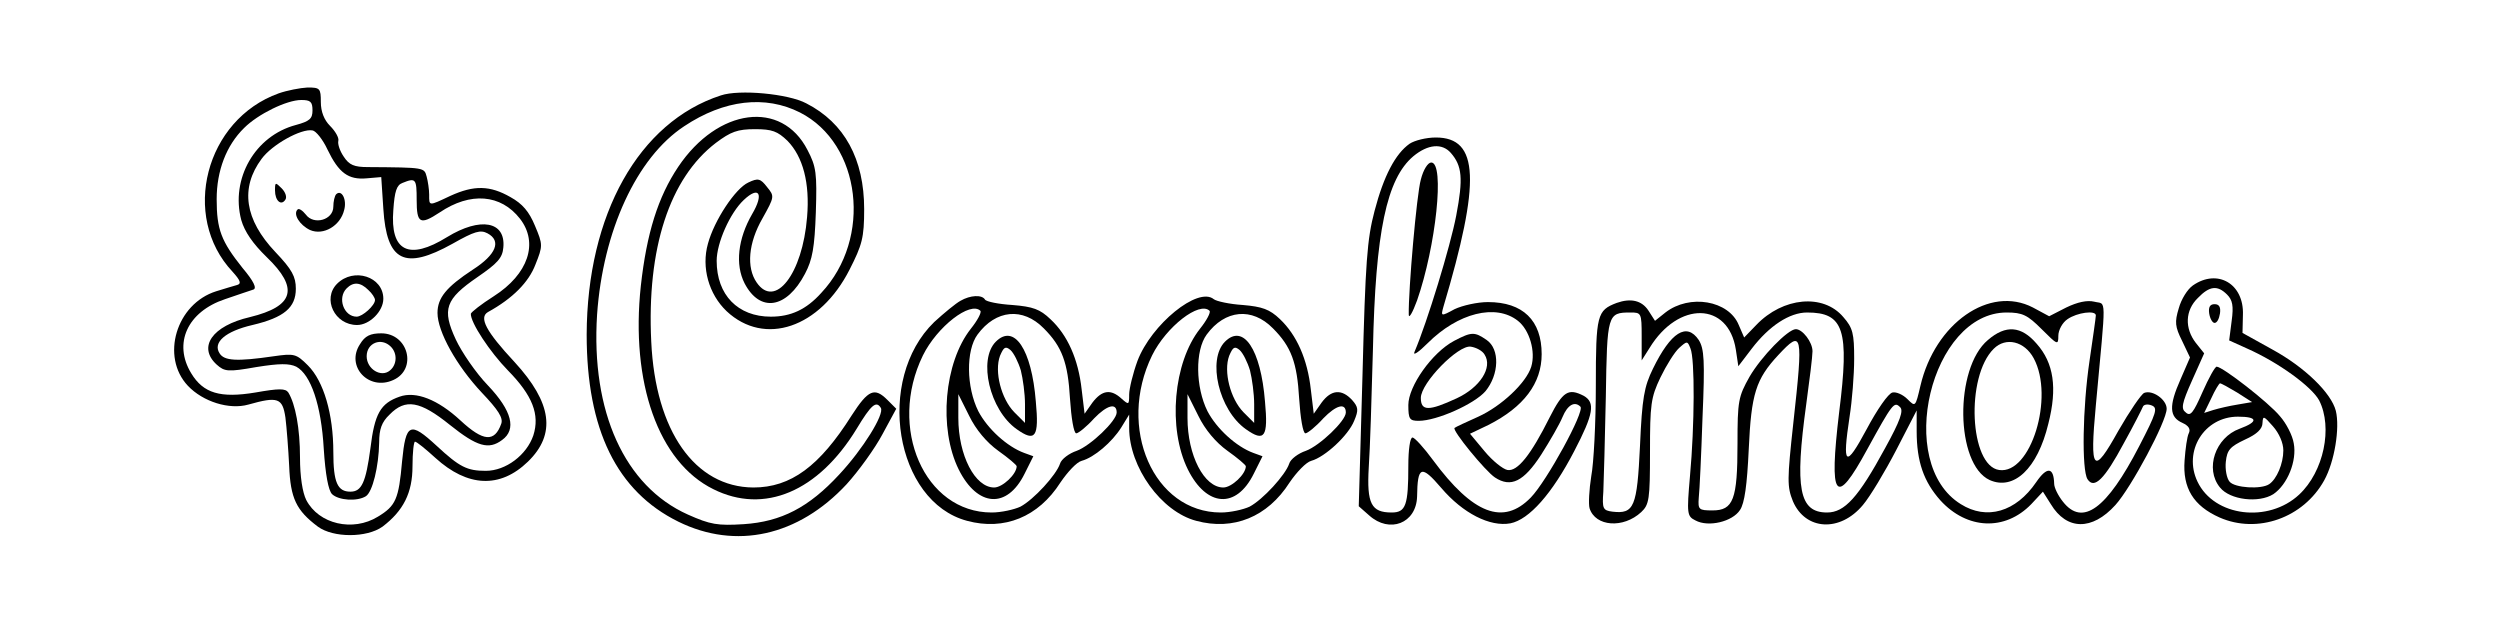
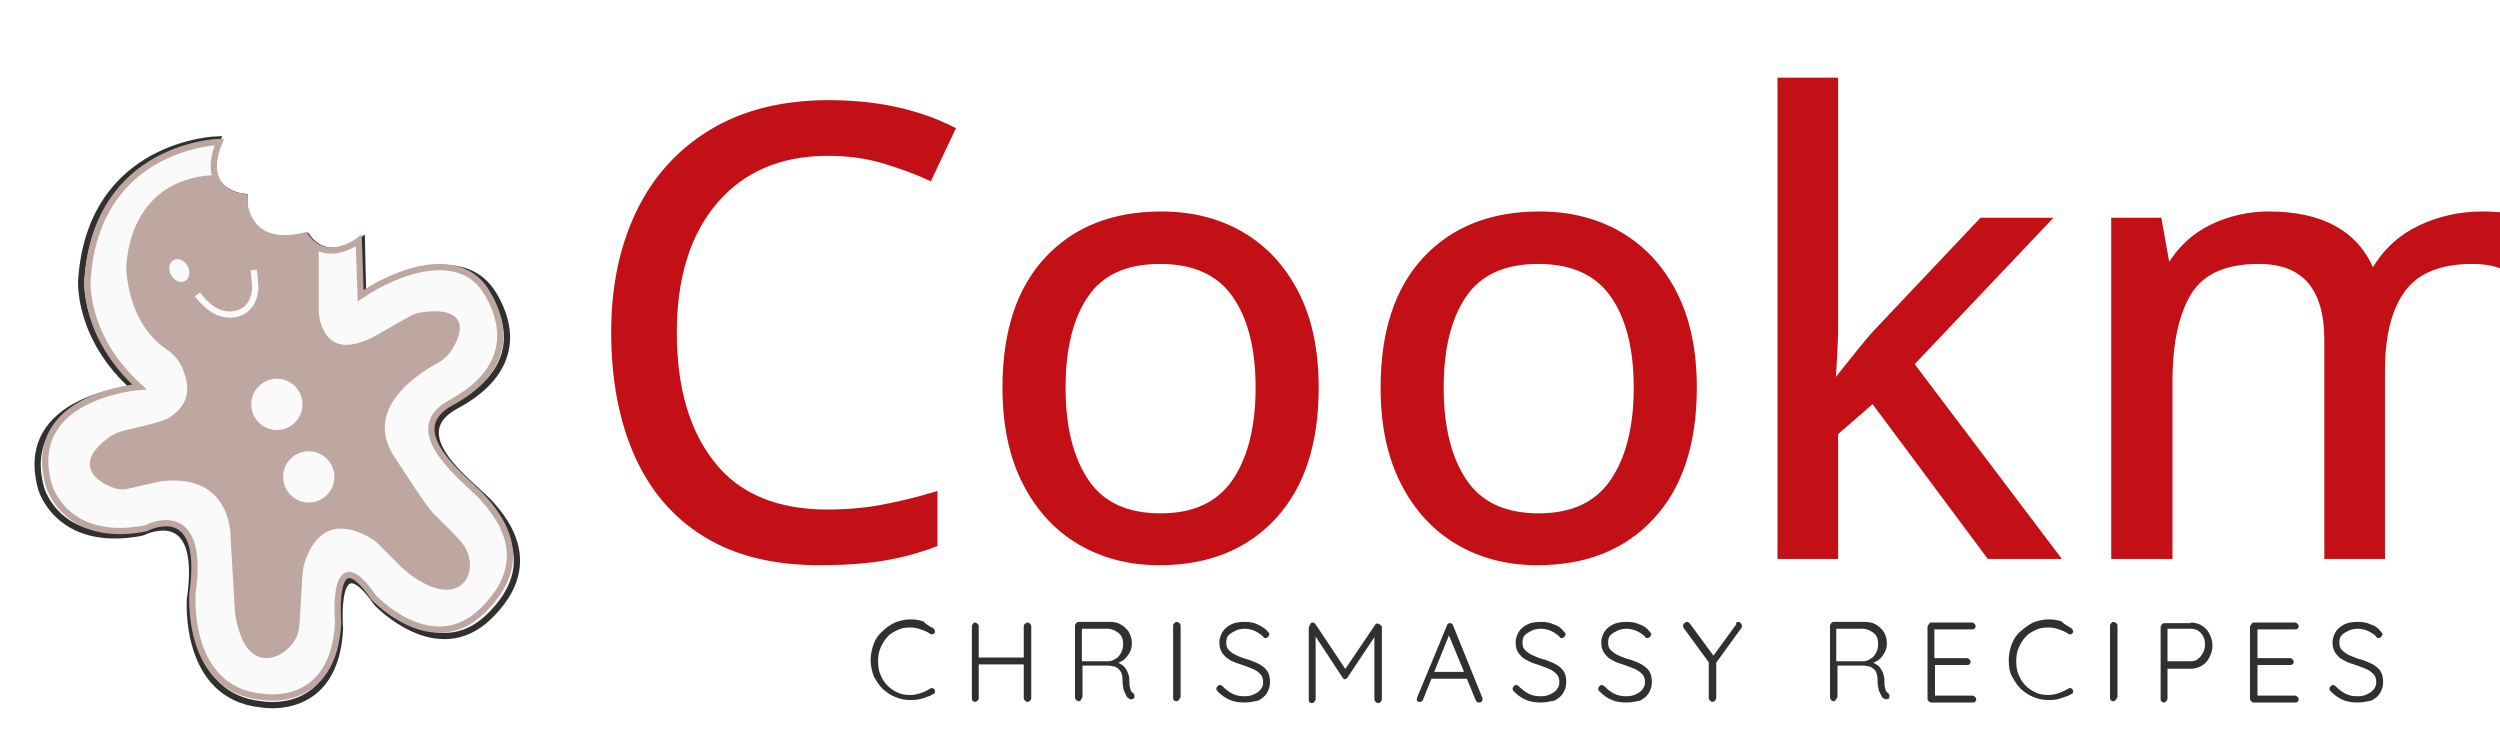
- <svg xmlns="http://www.w3.org/2000/svg" version="1.0" width="600pt" height="150pt" viewBox="0 0 600 150" preserveAspectRatio="xMidYMid meet">
-   <g transform="translate(0,150) scale(0.1,-0.1)" fill="#000000" stroke="none">
-     <path d="M669 1276 c-176 -63 -236 -295 -111 -428 19 -21 22 -29 11 -32 -8 -2 -30 -9 -50 -15 -96 -30 -134 -157 -68 -227 36 -38 99 -58 145 -45 71 20 82 16 89 -31 3 -24 7 -76 9 -116 3 -78 17 -107 69 -146 37 -27 117 -27 155 0 50 38 72 81 72 145 0 33 3 59 6 59 4 0 26 -18 49 -39 77 -70 155 -74 222 -9 68 66 58 141 -32 239 -69 74 -86 107 -64 120 60 33 98 72 114 114 18 45 18 48 -1 93 -14 34 -30 53 -59 69 -49 28 -87 29 -144 3 -53 -25 -51 -25 -51 3 0 12 -3 32 -6 43 -6 22 -4 22 -141 23 -33 0 -45 5 -58 25 -9 13 -15 30 -13 38 2 7 -7 23 -20 36 -14 14 -22 34 -22 57 0 33 -2 35 -32 35 -18 -1 -49 -7 -69 -14z m81 -41 c0 -20 -7 -26 -40 -35 -98 -26 -157 -129 -131 -228 8 -28 28 -57 61 -89 78 -75 66 -118 -40 -144 -91 -21 -126 -72 -80 -114 19 -17 27 -18 95 -6 56 9 79 9 96 1 35 -19 60 -92 66 -197 4 -62 11 -100 20 -109 16 -15 60 -18 81 -5 16 10 31 71 32 129 0 32 6 49 25 67 38 39 73 33 145 -25 65 -52 93 -60 125 -36 35 25 24 70 -34 131 -29 30 -63 80 -77 110 -34 73 -25 97 52 150 48 33 60 46 62 71 6 63 -55 74 -135 25 -92 -57 -137 -34 -129 65 3 45 8 60 22 65 32 13 34 10 34 -41 0 -56 8 -61 55 -30 74 50 147 44 193 -15 45 -58 20 -133 -63 -186 -30 -19 -54 -38 -55 -42 -1 -21 46 -92 89 -136 59 -60 77 -106 61 -156 -16 -47 -66 -85 -114 -85 -45 0 -63 9 -118 60 -64 59 -74 55 -83 -37 -8 -91 -15 -107 -58 -133 -60 -37 -142 -18 -172 40 -9 18 -15 56 -15 102 0 70 -11 128 -28 156 -7 10 -22 10 -79 0 -84 -14 -125 -2 -154 46 -44 72 -9 148 81 178 30 10 61 21 68 23 9 3 1 20 -26 52 -51 64 -62 92 -62 165 0 68 23 129 66 171 33 33 102 67 137 67 22 0 27 -4 27 -25z m36 -94 c27 -56 50 -73 94 -69 l35 3 5 -76 c8 -127 51 -148 166 -84 53 30 67 34 84 25 34 -18 21 -51 -35 -87 -64 -42 -85 -68 -85 -104 0 -45 46 -127 106 -191 40 -42 52 -61 47 -75 -16 -45 -43 -43 -98 8 -54 50 -107 71 -146 57 -46 -16 -60 -41 -70 -124 -11 -82 -21 -104 -48 -104 -31 0 -41 22 -41 95 0 91 -23 170 -61 208 -28 28 -33 29 -82 22 -89 -13 -119 -11 -130 7 -17 26 14 53 79 68 76 18 104 42 104 87 0 29 -9 46 -49 88 -74 78 -85 154 -33 224 25 34 95 73 122 68 8 -1 25 -22 36 -46z" />
-     <path d="M660 1043 c0 -25 15 -38 25 -22 4 6 0 18 -9 27 -15 15 -16 15 -16 -5z" />
-     <path d="M807 1034 c-4 -4 -7 -18 -7 -30 0 -32 -47 -45 -66 -19 -8 10 -17 16 -20 12 -11 -11 5 -37 30 -49 32 -14 73 10 82 48 7 25 -6 50 -19 38z" />
-     <path d="M809 819 c-36 -36 -6 -99 48 -99 30 0 63 33 63 63 0 53 -71 76 -111 36z m75 -15 c9 -8 16 -19 16 -24 0 -13 -30 -40 -44 -40 -31 0 -47 45 -24 68 16 16 33 15 52 -4z" />
-     <path d="M864 674 c-35 -53 21 -113 80 -86 58 26 36 112 -29 112 -26 0 -39 -6 -51 -26z m74 -6 c16 -16 15 -43 -2 -57 -21 -18 -56 3 -56 34 0 32 35 46 58 23z" />
-     <path d="M1730 1271 c-197 -64 -321 -286 -322 -574 0 -228 72 -376 220 -449 138 -68 288 -35 404 90 29 32 68 86 86 120 l33 61 -21 21 c-31 31 -46 25 -86 -37 -77 -122 -146 -173 -236 -173 -140 1 -235 135 -245 350 -11 224 44 392 155 477 36 27 52 33 94 33 41 0 54 -5 78 -28 37 -38 54 -101 47 -183 -11 -137 -77 -221 -121 -157 -25 36 -20 95 14 154 29 52 29 53 11 75 -16 21 -22 22 -45 11 -31 -14 -82 -91 -97 -147 -16 -57 2 -121 45 -162 91 -85 224 -40 295 100 30 59 35 76 35 145 0 120 -47 207 -139 254 -43 23 -161 34 -205 19z m190 -41 c147 -75 174 -302 51 -433 -36 -40 -73 -57 -121 -57 -79 0 -130 52 -130 134 0 43 32 115 65 146 37 35 49 15 20 -34 -34 -59 -41 -121 -18 -166 37 -71 101 -61 145 23 18 34 23 63 26 147 3 94 1 110 -20 150 -62 121 -215 101 -310 -40 -49 -73 -76 -160 -90 -286 -25 -232 42 -423 174 -488 122 -61 252 -6 344 145 35 58 47 68 58 50 9 -15 -43 -99 -100 -160 -73 -79 -139 -113 -229 -119 -63 -4 -80 -1 -134 23 -152 68 -233 247 -218 480 14 201 95 377 209 452 96 64 195 75 278 33z" />
-     <path d="M3383 1155 c-34 -24 -62 -77 -84 -161 -18 -68 -22 -122 -29 -394 l-9 -315 25 -22 c49 -44 113 -19 115 45 1 74 10 77 58 21 52 -61 117 -94 166 -85 45 9 100 71 153 173 47 90 51 117 23 133 -37 19 -50 11 -82 -52 -45 -90 -77 -130 -101 -126 -11 2 -36 22 -55 45 l-35 42 44 21 c85 43 128 100 128 170 0 81 -45 125 -129 125 -25 0 -61 -8 -80 -17 -33 -18 -33 -17 -27 5 90 302 86 407 -18 407 -23 0 -51 -7 -63 -15z m99 -22 c27 -31 30 -61 13 -150 -14 -74 -70 -257 -100 -327 -5 -11 9 -2 31 20 73 73 164 96 217 54 28 -22 43 -74 32 -110 -12 -39 -72 -95 -127 -120 -29 -13 -55 -25 -57 -27 -7 -5 74 -104 97 -119 38 -25 69 -10 111 55 21 33 44 73 51 90 12 29 29 39 43 25 11 -11 -81 -179 -119 -218 -66 -68 -139 -40 -235 90 -22 30 -44 54 -49 54 -6 0 -10 -30 -10 -67 0 -96 -6 -113 -40 -113 -49 0 -60 21 -55 108 3 42 7 169 10 282 6 284 33 411 97 465 35 29 69 32 90 8z" />
-     <path d="M3410 1069 c-10 -35 -30 -265 -29 -324 0 -11 9 4 20 34 45 129 67 331 34 331 -8 0 -19 -17 -25 -41z" />
-     <path d="M3490 682 c-53 -28 -110 -109 -110 -154 0 -34 3 -38 25 -38 43 0 133 40 160 71 33 40 35 101 3 123 -29 20 -36 20 -78 -2z m73 -33 c20 -31 -11 -79 -67 -105 -67 -31 -86 -31 -86 1 0 36 90 128 120 123 13 -2 28 -10 33 -19z" />
-     <path d="M5263 815 c-13 -9 -28 -33 -34 -55 -10 -33 -9 -44 8 -78 l19 -40 -23 -53 c-28 -63 -27 -90 5 -104 15 -7 20 -15 15 -25 -4 -8 -8 -37 -10 -65 -5 -66 21 -109 84 -137 91 -40 201 -1 251 89 25 45 38 126 28 167 -11 43 -75 105 -152 147 l-72 40 1 43 c3 75 -61 112 -120 71z m82 -22 c13 -13 16 -27 11 -63 l-6 -47 42 -19 c77 -34 156 -92 174 -125 33 -65 11 -171 -48 -226 -74 -69 -204 -53 -244 31 -35 73 16 156 97 156 48 0 50 -12 4 -29 -58 -21 -84 -96 -47 -141 24 -30 93 -38 128 -16 34 23 57 80 49 122 -3 19 -18 48 -33 65 -27 33 -138 119 -152 119 -4 0 -19 -27 -34 -61 -22 -50 -29 -59 -40 -49 -12 9 -10 21 15 77 l29 65 -20 25 c-27 35 -26 78 5 108 28 29 47 31 70 8z m24 -235 l36 -23 -35 -6 c-19 -3 -45 -9 -58 -13 l-22 -7 17 35 c9 20 19 36 21 36 3 0 21 -10 41 -22z m111 -139 c0 -32 -16 -69 -34 -81 -19 -13 -83 -9 -95 6 -7 8 -11 30 -9 48 3 28 10 36 46 53 29 13 42 26 42 40 1 18 3 17 25 -8 15 -17 25 -40 25 -58z" />
-     <path d="M5302 748 c2 -13 8 -23 13 -23 6 0 11 10 13 23 2 15 -2 22 -13 22 -11 0 -15 -7 -13 -22z" />
-     <path d="M2305 778 c-11 -6 -39 -29 -63 -51 -142 -138 -94 -431 79 -477 89 -24 171 9 224 92 17 25 39 49 51 52 30 8 73 45 95 80 l19 31 0 -32 c0 -94 77 -201 161 -223 89 -24 171 9 224 92 17 25 40 49 52 52 33 9 89 61 103 96 11 26 10 33 -5 50 -25 27 -50 25 -73 -6 l-19 -27 -7 58 c-8 73 -34 131 -74 169 -25 24 -43 30 -89 34 -32 2 -64 9 -70 14 -38 31 -150 -61 -183 -148 -11 -30 -20 -67 -20 -81 0 -25 -1 -25 -18 -10 -26 24 -47 21 -70 -9 l-19 -27 -7 58 c-8 73 -34 131 -75 169 -25 24 -42 30 -91 34 -33 2 -63 8 -66 13 -7 12 -35 11 -59 -3z m48 -24 c3 -4 -7 -23 -23 -43 -64 -81 -78 -239 -29 -338 45 -90 116 -95 158 -10 l21 42 -22 8 c-41 15 -88 58 -110 100 -29 58 -30 146 -2 184 44 60 109 66 159 15 44 -44 58 -82 63 -169 3 -46 9 -83 15 -83 5 0 25 16 43 36 31 32 54 38 54 14 0 -20 -63 -80 -96 -92 -18 -6 -37 -20 -40 -31 -9 -27 -63 -86 -95 -103 -15 -7 -46 -14 -69 -14 -161 0 -250 203 -165 377 34 69 114 131 138 107z m550 0 c3 -4 -7 -23 -23 -43 -64 -81 -78 -239 -29 -338 45 -90 116 -95 158 -10 l21 42 -22 8 c-41 15 -88 58 -110 100 -29 58 -30 146 -2 184 44 60 109 66 159 15 44 -44 58 -82 63 -169 3 -46 9 -83 15 -83 5 0 25 16 43 36 31 32 54 38 54 14 0 -20 -63 -80 -96 -92 -18 -6 -37 -20 -40 -31 -9 -27 -63 -86 -95 -103 -15 -7 -46 -14 -69 -14 -161 0 -250 203 -165 377 34 69 114 131 138 107z m-507 -336 c24 -17 44 -34 44 -37 0 -19 -34 -51 -54 -51 -46 0 -86 77 -86 167 l0 57 26 -52 c16 -33 42 -64 70 -84z m550 0 c24 -17 44 -34 44 -37 0 -19 -34 -51 -54 -51 -46 0 -86 77 -86 167 l0 57 26 -52 c16 -33 42 -64 70 -84z" />
-     <path d="M2390 680 c-43 -43 -15 -164 50 -210 45 -32 54 -19 46 66 -10 126 -52 188 -96 144z m60 -69 c5 -20 10 -56 10 -81 l0 -45 -26 26 c-31 32 -48 97 -34 135 9 21 13 24 25 14 8 -7 19 -29 25 -49z" />
-     <path d="M2940 680 c-43 -43 -15 -164 50 -210 45 -32 54 -19 46 66 -10 126 -52 188 -96 144z m60 -69 c5 -20 10 -56 10 -81 l0 -45 -26 26 c-31 32 -48 97 -34 135 9 21 13 24 25 14 8 -7 19 -29 25 -49z" />
-     <path d="M3880 773 c-47 -18 -50 -28 -50 -198 0 -89 -5 -187 -11 -218 -5 -32 -7 -67 -4 -77 14 -44 81 -49 124 -9 19 18 21 30 21 145 0 113 2 130 25 178 14 29 34 61 45 71 19 17 20 17 27 -1 11 -25 10 -186 -1 -306 -8 -92 -7 -97 13 -107 31 -17 89 -3 107 25 11 16 17 60 21 146 6 133 17 168 71 226 58 62 60 54 36 -163 -15 -137 -15 -153 -1 -188 30 -70 113 -75 168 -9 17 20 53 80 80 132 l49 95 0 -50 c0 -73 17 -121 57 -166 64 -70 155 -74 218 -9 l28 30 19 -30 c38 -63 99 -64 155 -2 38 42 123 201 123 231 0 22 -34 46 -54 38 -7 -3 -35 -44 -62 -91 -60 -108 -69 -99 -54 61 25 272 26 241 -4 249 -17 4 -40 -1 -67 -14 l-41 -21 -39 21 c-104 54 -235 -38 -270 -188 -12 -51 -12 -51 -31 -32 -11 11 -27 18 -36 16 -10 -2 -37 -41 -62 -88 -51 -95 -59 -89 -41 30 6 38 11 100 11 139 0 60 -3 74 -26 100 -48 57 -145 48 -209 -19 l-29 -30 -13 30 c-24 59 -118 75 -176 30 l-25 -20 -16 25 c-16 24 -42 30 -76 18z m60 -80 l0 -58 19 30 c69 113 189 111 207 -4 l6 -40 32 42 c42 55 91 87 133 87 88 0 102 -41 77 -239 -25 -209 -9 -230 67 -90 61 111 65 116 79 102 9 -8 1 -32 -36 -99 -64 -118 -97 -154 -139 -154 -67 0 -78 57 -50 260 8 58 15 115 15 127 0 22 -24 53 -40 53 -19 0 -83 -66 -111 -114 -27 -48 -29 -58 -29 -161 0 -134 -10 -160 -60 -160 -33 0 -35 2 -33 30 2 17 6 103 9 192 6 139 4 166 -9 187 -29 43 -67 19 -110 -69 -21 -43 -26 -70 -31 -185 -7 -147 -14 -164 -66 -158 -23 3 -25 7 -22 48 1 25 4 128 6 228 3 198 4 202 59 202 26 0 27 -1 27 -57z m960 17 c38 -38 40 -39 40 -16 0 14 10 32 22 40 23 16 68 22 68 9 0 -5 -7 -53 -15 -108 -17 -114 -19 -263 -5 -285 16 -25 41 0 87 86 24 43 44 83 46 88 2 5 11 7 21 3 15 -6 12 -17 -30 -98 -78 -151 -136 -193 -183 -133 -12 15 -21 34 -21 43 -1 40 -17 42 -43 4 -49 -72 -119 -92 -181 -53 -159 98 -72 460 110 460 38 0 50 -6 84 -40z" />
-     <path d="M4771 684 c-81 -68 -78 -298 4 -336 58 -26 115 27 141 135 22 86 13 146 -28 192 -37 43 -74 46 -117 9z m110 -44 c50 -93 -7 -279 -83 -268 -71 10 -81 224 -13 291 29 29 74 18 96 -23z" />
+ <svg xmlns="http://www.w3.org/2000/svg" version="1.1" id="Layer_1" x="0px" y="0px" viewBox="0 0 400 120" style="enable-background:new 0 0 400 120;" xml:space="preserve">
+   <style type="text/css">
+ 	.st0{fill:none;}
+ 	.st1{fill:#C30F16;stroke:#C30F16;stroke-miterlimit:10;}
+ 	.st2{font-family:'Rochester-Regular';}
+ 	.st3{font-size:100px;}
+ 	.st4{fill:#303030;}
+ 	.st5{fill:#FAFAFA;}
+ 	.st6{fill:none;stroke:#303030;stroke-miterlimit:10;}
+ 	.st7{fill:none;stroke:#BEA6A1;stroke-miterlimit:10;}
+ 	.st8{fill:#BEA6A1;stroke:#BEA6A1;stroke-miterlimit:10;}
+ 	.st9{fill:none;stroke:#FAFAFA;stroke-miterlimit:10;}
+ </style>
+   <rect x="92.2" y="15.9" class="st0" width="521" height="93" />
+   <text transform="matrix(1 0 0 1 92.1961 88.9312)" class="st1 st2 st3">Cookmas</text>
+   <g>
+     <g>
+       <path class="st4" d="M149.3,100.5c0.1,0.1,0.2,0.2,0.3,0.4c0,0.2,0,0.3-0.1,0.4c-0.1,0.1-0.2,0.2-0.3,0.2s-0.3,0-0.4-0.1    c-0.4-0.3-0.9-0.5-1.5-0.7c-0.5-0.2-1.1-0.3-1.7-0.3c-0.7,0-1.4,0.1-2,0.4c-0.6,0.3-1.2,0.6-1.6,1.1c-0.5,0.5-0.8,1.1-1.1,1.7    c-0.3,0.7-0.4,1.4-0.4,2.2c0,0.8,0.1,1.6,0.4,2.2c0.3,0.7,0.6,1.2,1.1,1.7c0.5,0.5,1,0.8,1.6,1.1s1.3,0.4,2,0.4    c0.6,0,1.1-0.1,1.7-0.3s1-0.4,1.5-0.7c0.1-0.1,0.2-0.1,0.4-0.1c0.1,0,0.2,0.1,0.3,0.2c0.1,0.1,0.1,0.3,0.1,0.4    c0,0.2-0.1,0.3-0.2,0.3c-0.3,0.2-0.7,0.4-1.1,0.5c-0.4,0.2-0.8,0.3-1.3,0.4s-0.9,0.1-1.4,0.1c-0.9,0-1.7-0.2-2.4-0.5    c-0.8-0.3-1.4-0.8-2-1.3c-0.6-0.6-1-1.3-1.4-2c-0.3-0.8-0.5-1.7-0.5-2.6c0-0.9,0.2-1.8,0.5-2.6s0.8-1.5,1.4-2c0.6-0.6,1.2-1,2-1.4    c0.8-0.3,1.6-0.5,2.5-0.5c0.7,0,1.3,0.1,2,0.3C148.2,99.9,148.7,100.2,149.3,100.5z" />
+       <path class="st4" d="M156,99.6c0.1,0,0.3,0.1,0.4,0.2c0.1,0.1,0.2,0.2,0.2,0.4v11.5c0,0.2-0.1,0.3-0.2,0.4    c-0.1,0.1-0.2,0.2-0.4,0.2c-0.2,0-0.3-0.1-0.4-0.2c-0.1-0.1-0.1-0.2-0.1-0.4v-11.5c0-0.2,0.1-0.3,0.2-0.4    C155.7,99.7,155.8,99.6,156,99.6z M155.9,105.2h8.5l0,1.1h-8.6L155.9,105.2z M164.4,99.6c0.2,0,0.3,0.1,0.4,0.2    c0.1,0.1,0.2,0.2,0.2,0.4v11.5c0,0.2-0.1,0.3-0.2,0.4c-0.1,0.1-0.2,0.2-0.4,0.2c-0.2,0-0.3-0.1-0.4-0.2c-0.1-0.1-0.2-0.2-0.2-0.4    v-11.5c0-0.2,0.1-0.3,0.2-0.4C164.1,99.7,164.3,99.6,164.4,99.6z" />
+       <path class="st4" d="M172.6,112.2c-0.2,0-0.3-0.1-0.4-0.2c-0.1-0.1-0.2-0.2-0.2-0.4v-11.5c0-0.1,0.1-0.3,0.2-0.4    c0.1-0.1,0.2-0.2,0.4-0.2h4.9c0.7,0,1.3,0.1,1.8,0.4c0.5,0.3,1,0.7,1.3,1.2c0.3,0.5,0.5,1.1,0.5,1.8c0,0.5-0.1,1-0.3,1.4    c-0.2,0.4-0.5,0.8-0.8,1.1c-0.3,0.3-0.7,0.5-1.2,0.7l-0.6-0.2c0.4,0,0.9,0.2,1.2,0.4c0.4,0.2,0.7,0.6,0.9,1    c0.2,0.4,0.4,0.9,0.4,1.5c0,0.5,0,0.9,0.1,1.2s0.1,0.5,0.2,0.6c0.1,0.1,0.2,0.3,0.3,0.3c0.1,0.1,0.2,0.2,0.2,0.3s0,0.3,0,0.4    c0,0.1-0.1,0.2-0.2,0.2c-0.1,0-0.2,0.1-0.3,0.1c-0.1,0-0.2,0-0.3-0.1c-0.2-0.1-0.4-0.2-0.5-0.5s-0.3-0.5-0.4-0.9    c-0.1-0.4-0.2-0.9-0.2-1.7c0-0.5-0.1-0.8-0.2-1.1c-0.2-0.3-0.3-0.5-0.6-0.7s-0.5-0.3-0.8-0.3c-0.3-0.1-0.5-0.1-0.8-0.1h-4.2    l0.2-0.3v5.1c0,0.1,0,0.3-0.1,0.4C172.9,112.2,172.7,112.2,172.6,112.2z M172.9,105.8h4.5c0.4,0,0.8-0.2,1.1-0.4    c0.4-0.2,0.6-0.5,0.9-1c0.2-0.4,0.3-0.9,0.3-1.4c0-0.7-0.2-1.3-0.7-1.7s-1.1-0.7-1.8-0.7H173l0.1-0.2v5.7L172.9,105.8z" />
+       <path class="st4" d="M188.8,111.6c0,0.2-0.1,0.3-0.2,0.4c-0.1,0.1-0.2,0.2-0.4,0.2c-0.2,0-0.3-0.1-0.4-0.2    c-0.1-0.1-0.1-0.2-0.1-0.4v-11.5c0-0.2,0.1-0.3,0.2-0.4c0.1-0.1,0.2-0.2,0.4-0.2c0.1,0,0.3,0.1,0.4,0.2c0.1,0.1,0.2,0.2,0.2,0.4    V111.6z" />
+       <path class="st4" d="M199.2,112.4c-0.9,0-1.7-0.1-2.4-0.4c-0.7-0.3-1.3-0.7-1.9-1.3c-0.1-0.1-0.1-0.1-0.2-0.2    c0-0.1-0.1-0.2-0.1-0.3c0-0.1,0.1-0.3,0.2-0.4s0.2-0.2,0.4-0.2s0.3,0.1,0.4,0.2c0.5,0.5,1,0.9,1.6,1.2c0.6,0.3,1.2,0.4,1.9,0.4    c0.6,0,1.1-0.1,1.5-0.3c0.5-0.2,0.8-0.4,1.1-0.8c0.3-0.3,0.4-0.7,0.4-1.2c0-0.6-0.2-1-0.5-1.3s-0.7-0.6-1.2-0.8    c-0.5-0.2-1-0.4-1.6-0.6c-0.5-0.2-1-0.3-1.4-0.5c-0.5-0.2-0.8-0.4-1.2-0.7c-0.3-0.3-0.6-0.6-0.8-1c-0.2-0.4-0.3-0.9-0.3-1.4    c0-0.6,0.2-1.2,0.5-1.7s0.8-0.9,1.4-1.2c0.6-0.3,1.3-0.4,2.2-0.4c0.7,0,1.4,0.1,2,0.4s1.2,0.6,1.6,1.1c0.2,0.2,0.3,0.4,0.3,0.5    c0,0.1-0.1,0.3-0.2,0.4c-0.1,0.1-0.3,0.2-0.4,0.2c-0.1,0-0.2,0-0.3-0.1c-0.2-0.3-0.5-0.5-0.8-0.7c-0.3-0.2-0.7-0.4-1-0.5    c-0.4-0.1-0.8-0.2-1.2-0.2c-0.6,0-1.1,0.1-1.5,0.3c-0.4,0.2-0.8,0.4-1.1,0.7c-0.3,0.3-0.4,0.7-0.4,1.2c0,0.5,0.1,0.9,0.4,1.2    c0.3,0.3,0.7,0.6,1.1,0.8s1,0.4,1.5,0.6c0.5,0.1,1,0.3,1.5,0.5c0.5,0.2,0.9,0.4,1.3,0.7c0.4,0.3,0.7,0.6,0.9,1s0.3,0.9,0.3,1.6    c0,0.6-0.2,1.2-0.5,1.7c-0.3,0.5-0.8,0.9-1.4,1.2C200.7,112.2,200,112.4,199.2,112.4z" />
+       <path class="st4" d="M210,99.6c0.1,0,0.2,0,0.3,0.1s0.2,0.1,0.2,0.2l5,7.5l-0.5,0l5-7.4c0.1-0.2,0.3-0.3,0.5-0.2    c0.1,0,0.3,0.1,0.4,0.2c0.1,0.1,0.2,0.2,0.2,0.4v11.5c0,0.1-0.1,0.3-0.2,0.4c-0.1,0.1-0.2,0.2-0.4,0.2s-0.3-0.1-0.4-0.2    c-0.1-0.1-0.2-0.2-0.2-0.4v-10.4l0.3,0l-4.6,6.9c0,0.1-0.1,0.1-0.2,0.2c-0.1,0-0.2,0.1-0.2,0.1s-0.2,0-0.2-0.1    c-0.1,0-0.1-0.1-0.2-0.2l-4.6-7l0.3-0.2v10.7c0,0.1-0.1,0.3-0.2,0.4c-0.1,0.1-0.2,0.2-0.4,0.2c-0.2,0-0.3-0.1-0.4-0.2    c-0.1-0.1-0.1-0.2-0.1-0.4v-11.5c0-0.1,0.1-0.3,0.2-0.4C209.7,99.7,209.8,99.6,210,99.6z" />
+       <path class="st4" d="M232.1,101l-4.4,10.9c0,0.1-0.1,0.2-0.2,0.3c-0.1,0.1-0.2,0.1-0.3,0.1c-0.2,0-0.3,0-0.4-0.1    c-0.1-0.1-0.1-0.2-0.1-0.3c0-0.1,0-0.1,0-0.2l4.8-11.6c0-0.1,0.1-0.2,0.2-0.3c0.1-0.1,0.2-0.1,0.3-0.1c0.1,0,0.2,0,0.3,0.1    c0.1,0.1,0.2,0.2,0.2,0.3l4.7,11.6c0,0.1,0,0.1,0,0.2c0,0.2-0.1,0.3-0.2,0.4s-0.2,0.1-0.4,0.1c-0.1,0-0.2,0-0.3-0.1    c-0.1-0.1-0.2-0.2-0.2-0.3l-4.5-10.9L232.1,101z M228.8,108.6l0.5-1.1h5.6l0.2,1.1H228.8z" />
+       <path class="st4" d="M246.6,112.4c-0.9,0-1.7-0.1-2.4-0.4s-1.3-0.7-1.9-1.3c-0.1-0.1-0.1-0.1-0.2-0.2c0-0.1-0.1-0.2-0.1-0.3    c0-0.1,0.1-0.3,0.2-0.4c0.1-0.1,0.2-0.2,0.4-0.2c0.1,0,0.3,0.1,0.4,0.2c0.5,0.5,1,0.9,1.6,1.2c0.6,0.3,1.2,0.4,1.9,0.4    c0.6,0,1.1-0.1,1.5-0.3c0.4-0.2,0.8-0.4,1.1-0.8s0.4-0.7,0.4-1.2c0-0.6-0.2-1-0.5-1.3s-0.7-0.6-1.2-0.8c-0.5-0.2-1-0.4-1.6-0.6    c-0.5-0.2-1-0.3-1.4-0.5s-0.8-0.4-1.2-0.7c-0.3-0.3-0.6-0.6-0.8-1c-0.2-0.4-0.3-0.9-0.3-1.4c0-0.6,0.2-1.2,0.5-1.7    s0.8-0.9,1.4-1.2c0.6-0.3,1.3-0.4,2.2-0.4c0.7,0,1.4,0.1,2,0.4c0.7,0.2,1.2,0.6,1.6,1.1c0.2,0.2,0.3,0.4,0.3,0.5    c0,0.1-0.1,0.3-0.2,0.4s-0.3,0.2-0.4,0.2c-0.1,0-0.2,0-0.3-0.1c-0.2-0.3-0.5-0.5-0.8-0.7c-0.3-0.2-0.7-0.4-1-0.5    c-0.4-0.1-0.8-0.2-1.2-0.2c-0.6,0-1.1,0.1-1.5,0.3s-0.8,0.4-1.1,0.7c-0.3,0.3-0.4,0.7-0.4,1.2c0,0.5,0.1,0.9,0.4,1.2    c0.3,0.3,0.7,0.6,1.1,0.8s1,0.4,1.5,0.6c0.5,0.1,1,0.3,1.5,0.5c0.5,0.2,0.9,0.4,1.3,0.7c0.4,0.3,0.7,0.6,0.9,1s0.3,0.9,0.3,1.6    c0,0.6-0.2,1.2-0.5,1.7c-0.3,0.5-0.8,0.9-1.4,1.2C248.1,112.2,247.4,112.4,246.6,112.4z" />
+       <path class="st4" d="M260.3,112.4c-0.9,0-1.7-0.1-2.4-0.4s-1.3-0.7-1.9-1.3c-0.1-0.1-0.1-0.1-0.2-0.2c0-0.1-0.1-0.2-0.1-0.3    c0-0.1,0.1-0.3,0.2-0.4c0.1-0.1,0.2-0.2,0.4-0.2c0.1,0,0.3,0.1,0.4,0.2c0.5,0.5,1,0.9,1.6,1.2c0.6,0.3,1.2,0.4,1.9,0.4    c0.6,0,1.1-0.1,1.5-0.3c0.4-0.2,0.8-0.4,1.1-0.8s0.4-0.7,0.4-1.2c0-0.6-0.2-1-0.5-1.3s-0.7-0.6-1.2-0.8c-0.5-0.2-1-0.4-1.6-0.6    c-0.5-0.2-1-0.3-1.4-0.5s-0.8-0.4-1.2-0.7c-0.3-0.3-0.6-0.6-0.8-1c-0.2-0.4-0.3-0.9-0.3-1.4c0-0.6,0.2-1.2,0.5-1.7    s0.8-0.9,1.4-1.2c0.6-0.3,1.3-0.4,2.2-0.4c0.7,0,1.4,0.1,2,0.4c0.7,0.2,1.2,0.6,1.6,1.1c0.2,0.2,0.3,0.4,0.3,0.5    c0,0.1-0.1,0.3-0.2,0.4s-0.3,0.2-0.4,0.2c-0.1,0-0.2,0-0.3-0.1c-0.2-0.3-0.5-0.5-0.8-0.7c-0.3-0.2-0.7-0.4-1-0.5    c-0.4-0.1-0.8-0.2-1.2-0.2c-0.6,0-1.1,0.1-1.5,0.3s-0.8,0.4-1.1,0.7c-0.3,0.3-0.4,0.7-0.4,1.2c0,0.5,0.1,0.9,0.4,1.2    c0.3,0.3,0.7,0.6,1.1,0.8s1,0.4,1.5,0.6c0.5,0.1,1,0.3,1.5,0.5c0.5,0.2,0.9,0.4,1.3,0.7c0.4,0.3,0.7,0.6,0.9,1s0.3,0.9,0.3,1.6    c0,0.6-0.2,1.2-0.5,1.7c-0.3,0.5-0.8,0.9-1.4,1.2C261.9,112.2,261.1,112.4,260.3,112.4z" />
+       <path class="st4" d="M278.1,99.5c0.2,0,0.3,0.1,0.4,0.2c0.1,0.1,0.2,0.2,0.2,0.4c0,0.1,0,0.1,0,0.2c0,0.1,0,0.1-0.1,0.2l-4.2,5.8    l0.2-0.7v6.1c0,0.1-0.1,0.3-0.2,0.4c-0.1,0.1-0.2,0.2-0.4,0.2c-0.2,0-0.3-0.1-0.4-0.2c-0.1-0.1-0.2-0.2-0.2-0.4v-6l0.1,0.4    l-4.1-5.6c0-0.1-0.1-0.1-0.1-0.2c0-0.1,0-0.1,0-0.2c0-0.2,0.1-0.3,0.2-0.4c0.1-0.1,0.3-0.2,0.4-0.2c0.2,0,0.3,0.1,0.5,0.3l3.9,5.3    l-0.3,0l3.8-5.2C277.7,99.6,277.9,99.5,278.1,99.5z" />
+       <path class="st4" d="M293.4,112.2c-0.2,0-0.3-0.1-0.4-0.2c-0.1-0.1-0.2-0.2-0.2-0.4v-11.5c0-0.1,0.1-0.3,0.2-0.4    c0.1-0.1,0.2-0.2,0.4-0.2h4.9c0.7,0,1.3,0.1,1.8,0.4s1,0.7,1.3,1.2c0.3,0.5,0.5,1.1,0.5,1.8c0,0.5-0.1,1-0.3,1.4    c-0.2,0.4-0.5,0.8-0.8,1.1c-0.3,0.3-0.7,0.5-1.2,0.7l-0.6-0.2c0.4,0,0.9,0.2,1.2,0.4c0.4,0.2,0.7,0.6,0.9,1    c0.2,0.4,0.4,0.9,0.4,1.5c0,0.5,0,0.9,0.1,1.2s0.1,0.5,0.2,0.6c0.1,0.1,0.2,0.3,0.3,0.3c0.1,0.1,0.2,0.2,0.2,0.3s0,0.3,0,0.4    c0,0.1-0.1,0.2-0.2,0.2c-0.1,0-0.2,0.1-0.3,0.1s-0.2,0-0.3-0.1c-0.2-0.1-0.4-0.2-0.5-0.5s-0.3-0.5-0.4-0.9    c-0.1-0.4-0.2-0.9-0.2-1.7c0-0.5-0.1-0.8-0.2-1.1c-0.1-0.3-0.3-0.5-0.6-0.7c-0.2-0.2-0.5-0.3-0.8-0.3c-0.3-0.1-0.5-0.1-0.8-0.1    h-4.2l0.2-0.3v5.1c0,0.1,0,0.3-0.1,0.4C293.6,112.2,293.5,112.2,293.4,112.2z M293.7,105.8h4.5c0.4,0,0.8-0.2,1.1-0.4    c0.4-0.2,0.6-0.5,0.9-1c0.2-0.4,0.3-0.9,0.3-1.4c0-0.7-0.2-1.3-0.7-1.7s-1.1-0.7-1.8-0.7h-4.3l0.1-0.2v5.7L293.7,105.8z" />
+       <path class="st4" d="M308.9,99.6h6.6c0.2,0,0.3,0.1,0.4,0.2c0.1,0.1,0.2,0.2,0.2,0.4c0,0.2-0.1,0.3-0.2,0.4    c-0.1,0.1-0.2,0.1-0.4,0.1h-6.2l0.2-0.3v5.1l-0.2-0.2h5.4c0.2,0,0.3,0.1,0.4,0.2c0.1,0.1,0.2,0.2,0.2,0.4c0,0.2-0.1,0.3-0.2,0.4    c-0.1,0.1-0.2,0.1-0.4,0.1h-5.3l0.2-0.2v5.2l-0.1-0.1h6.1c0.2,0,0.3,0.1,0.4,0.2c0.1,0.1,0.2,0.2,0.2,0.4c0,0.2-0.1,0.3-0.2,0.4    c-0.1,0.1-0.2,0.1-0.4,0.1h-6.6c-0.2,0-0.3-0.1-0.4-0.2c-0.1-0.1-0.2-0.2-0.2-0.4v-11.5c0-0.1,0.1-0.3,0.2-0.4    C308.7,99.7,308.8,99.6,308.9,99.6z" />
+       <path class="st4" d="M331.4,100.5c0.1,0.1,0.2,0.2,0.3,0.4c0,0.2,0,0.3-0.1,0.4c-0.1,0.1-0.2,0.2-0.3,0.2s-0.3,0-0.4-0.1    c-0.4-0.3-0.9-0.5-1.5-0.7c-0.5-0.2-1.1-0.3-1.7-0.3c-0.7,0-1.4,0.1-2,0.4s-1.2,0.6-1.6,1.1c-0.5,0.5-0.8,1.1-1.1,1.7    c-0.3,0.7-0.4,1.4-0.4,2.2c0,0.8,0.1,1.6,0.4,2.2c0.3,0.7,0.6,1.2,1.1,1.7c0.5,0.5,1,0.8,1.6,1.1s1.3,0.4,2,0.4    c0.6,0,1.1-0.1,1.7-0.3c0.5-0.2,1-0.4,1.5-0.7c0.1-0.1,0.2-0.1,0.4-0.1c0.1,0,0.2,0.1,0.3,0.2c0.1,0.1,0.1,0.3,0.1,0.4    c0,0.2-0.1,0.3-0.2,0.3c-0.3,0.2-0.7,0.4-1.1,0.5s-0.8,0.3-1.3,0.4s-0.9,0.1-1.4,0.1c-0.9,0-1.7-0.2-2.4-0.5    c-0.8-0.3-1.4-0.8-2-1.3c-0.6-0.6-1-1.3-1.4-2s-0.5-1.7-0.5-2.6c0-0.9,0.2-1.8,0.5-2.6s0.8-1.5,1.4-2s1.2-1,2-1.4    c0.8-0.3,1.6-0.5,2.5-0.5c0.7,0,1.3,0.1,2,0.3C330.3,99.9,330.9,100.2,331.4,100.5z" />
+       <path class="st4" d="M338.7,111.6c0,0.2-0.1,0.3-0.2,0.4c-0.1,0.1-0.2,0.2-0.4,0.2c-0.2,0-0.3-0.1-0.4-0.2    c-0.1-0.1-0.1-0.2-0.1-0.4v-11.5c0-0.2,0.1-0.3,0.2-0.4c0.1-0.1,0.2-0.2,0.4-0.2c0.1,0,0.3,0.1,0.4,0.2c0.1,0.1,0.2,0.2,0.2,0.4    V111.6z" />
+       <path class="st4" d="M350.5,99.6c0.7,0,1.3,0.2,1.8,0.5c0.5,0.3,0.9,0.7,1.2,1.3s0.5,1.2,0.5,1.9c0,0.7-0.2,1.3-0.5,1.9    c-0.3,0.6-0.7,1-1.2,1.3c-0.5,0.3-1.1,0.5-1.8,0.5h-3.8l0.1-0.2v5c0,0.1-0.1,0.3-0.2,0.4c-0.1,0.1-0.2,0.2-0.4,0.2    c-0.2,0-0.3-0.1-0.4-0.2c-0.1-0.1-0.1-0.2-0.1-0.4v-11.5c0-0.1,0.1-0.3,0.2-0.4c0.1-0.1,0.2-0.2,0.4-0.2H350.5z M350.5,105.8    c0.5,0,0.9-0.1,1.2-0.4c0.3-0.2,0.6-0.6,0.8-1s0.3-0.8,0.3-1.3c0-0.5-0.1-0.9-0.3-1.3s-0.5-0.7-0.8-0.9c-0.3-0.2-0.8-0.3-1.2-0.3    h-3.8l0.1-0.1v5.4l-0.1-0.1H350.5z" />
+       <path class="st4" d="M360.6,99.6h6.6c0.2,0,0.3,0.1,0.4,0.2c0.1,0.1,0.2,0.2,0.2,0.4c0,0.2-0.1,0.3-0.2,0.4    c-0.1,0.1-0.2,0.1-0.4,0.1H361l0.2-0.3v5.1l-0.2-0.2h5.4c0.2,0,0.3,0.1,0.4,0.2c0.1,0.1,0.2,0.2,0.2,0.4c0,0.2-0.1,0.3-0.2,0.4    c-0.1,0.1-0.2,0.1-0.4,0.1H361l0.2-0.2v5.2l-0.1-0.1h6.1c0.2,0,0.3,0.1,0.4,0.2c0.1,0.1,0.2,0.2,0.2,0.4c0,0.2-0.1,0.3-0.2,0.4    c-0.1,0.1-0.2,0.1-0.4,0.1h-6.6c-0.2,0-0.3-0.1-0.4-0.2c-0.1-0.1-0.2-0.2-0.2-0.4v-11.5c0-0.1,0.1-0.3,0.2-0.4    C360.3,99.7,360.4,99.6,360.6,99.6z" />
+       <path class="st4" d="M377.3,112.4c-0.9,0-1.7-0.1-2.4-0.4s-1.3-0.7-1.9-1.3c-0.1-0.1-0.1-0.1-0.2-0.2c0-0.1-0.1-0.2-0.1-0.3    c0-0.1,0.1-0.3,0.2-0.4c0.1-0.1,0.2-0.2,0.4-0.2c0.1,0,0.3,0.1,0.4,0.2c0.5,0.5,1,0.9,1.6,1.2c0.6,0.3,1.2,0.4,1.9,0.4    c0.6,0,1.1-0.1,1.5-0.3c0.4-0.2,0.8-0.4,1.1-0.8s0.4-0.7,0.4-1.2c0-0.6-0.2-1-0.5-1.3s-0.7-0.6-1.2-0.8c-0.5-0.2-1-0.4-1.6-0.6    c-0.5-0.2-1-0.3-1.4-0.5s-0.8-0.4-1.2-0.7c-0.3-0.3-0.6-0.6-0.8-1c-0.2-0.4-0.3-0.9-0.3-1.4c0-0.6,0.2-1.2,0.5-1.7    s0.8-0.9,1.4-1.2c0.6-0.3,1.3-0.4,2.2-0.4c0.7,0,1.4,0.1,2,0.4c0.7,0.2,1.2,0.6,1.6,1.1c0.2,0.2,0.3,0.4,0.3,0.5    c0,0.1-0.1,0.3-0.2,0.4s-0.3,0.2-0.4,0.2c-0.1,0-0.2,0-0.3-0.1c-0.2-0.3-0.5-0.5-0.8-0.7c-0.3-0.2-0.7-0.4-1-0.5    c-0.4-0.1-0.8-0.2-1.2-0.2c-0.6,0-1.1,0.1-1.5,0.3s-0.8,0.4-1.1,0.7c-0.3,0.3-0.4,0.7-0.4,1.2c0,0.5,0.1,0.9,0.4,1.2    c0.3,0.3,0.7,0.6,1.1,0.8s1,0.4,1.5,0.6c0.5,0.1,1,0.3,1.5,0.5c0.5,0.2,0.9,0.4,1.3,0.7c0.4,0.3,0.7,0.6,0.9,1s0.3,0.9,0.3,1.6    c0,0.6-0.2,1.2-0.5,1.7c-0.3,0.5-0.8,0.9-1.4,1.2C378.8,112.2,378.1,112.4,377.3,112.4z" />
+     </g>
+   </g>
+   <g>
+     <g id="XMLID_00000118381103978609195740000017748634117039307940_">
+       <g>
+         <path class="st5" d="M78.9,47c4.2,6.8,2.7,13.3-5.9,17.9c-8.6,4.6,2,12.1,5.2,15.5c3.2,3.4,8.3,10.4,0,18.4     c-8.3,8-17.9-2.2-17.9-2.2c-7.1-10.2-5.9,4.1-5.9,4.1c-0.7,14.3-12.5,12.1-12.5,12.1c-12.7-1.2-11.5-16.9-11.5-16.9     c1.9-13.9-5.5-11.5-7.2-10.8c-0.3,0.1-0.6,0.2-0.9,0.3C9.2,87.6,6.6,78.2,6.6,78.2c-4.2-14.5,15-16,15-16     c-9.3-8.2-8.6-17.4-8.6-17.4c1.5-22,21.8-22.5,21.8-22.5c-1.3,3.3-1,5.4-0.2,6.7c1.4,2.3,4.4,2.5,4.4,2.5     c-0.2,10.6,10,6.3,10,6.3c3.4,4.8,8.8,0.7,8.8,0.7l0.2,9C65.2,42.8,74.7,40.2,78.9,47z" />
+       </g>
+       <g>
+         <path class="st6" d="M34.8,22.3c0,0-20.3,0.5-21.8,22.5c0,0-0.7,9.2,8.6,17.4c0,0-19.1,1.4-15,16c0,0,2.6,9.4,15.7,7.1     c0.3-0.1,0.6-0.1,0.9-0.3c1.8-0.7,9.2-3.1,7.2,10.8c0,0-1.2,15.7,11.5,16.9c0,0,11.8,2.2,12.5-12.1c0,0-1.2-14.3,5.9-4.1     c0,0,9.6,10.2,17.9,2.2c8.3-8,3.2-15,0-18.4C75,77,64.4,69.5,73,64.9C81.6,60.3,83,53.7,78.9,47c-4.2-6.8-13.7-4.1-20.8,0.5     l-0.2-9c0,0-5.4,4.1-8.8-0.7c0,0-10.3,4.3-10-6.3c0,0-3-0.2-4.4-2.5C33.7,27.7,33.5,25.6,34.8,22.3z" />
+       </g>
+     </g>
+     <g id="XMLID_00000093865934286334569460000005793768914387519129_">
+       <g>
+         <path class="st5" d="M77.8,46.9c4,6.7,2.6,13.1-5.7,17.6c-8.3,4.5,1.9,11.9,5,15.2c3.1,3.3,8.1,10.2,0,18.1     c-8.1,7.8-17.4-2.1-17.4-2.1c-6.9-10-5.7,4-5.7,4c-0.7,14-12.1,11.9-12.1,11.9c-12.4-1.2-11.2-16.6-11.2-16.6     c1.9-13.6-5.3-11.3-7-10.6c-0.3,0.1-0.6,0.2-0.8,0.3c-12.7,2.3-15.2-7-15.2-7c-4-14.3,14.5-15.7,14.5-15.7     c-9-8.1-8.3-17.1-8.3-17.1c1.4-21.6,21.1-22.1,21.1-22.1c-1.2,3.2-1,5.3-0.2,6.6c1.4,2.2,4.2,2.4,4.2,2.4     c-0.2,10.4,9.8,6.2,9.8,6.2c3.3,4.7,8.5,0.7,8.5,0.7l0.3,8.8C64.5,42.8,73.8,40.2,77.8,46.9z" />
+       </g>
+       <g>
+         <path class="st7" d="M35.1,22.7c0,0-19.7,0.5-21.1,22.1c0,0-0.7,9,8.3,17.1c0,0-18.5,1.4-14.5,15.7c0,0,2.5,9.3,15.2,7     c0.3-0.1,0.6-0.1,0.8-0.3c1.7-0.7,8.9-3,7,10.6c0,0-1.2,15.5,11.2,16.6c0,0,11.4,2.1,12.1-11.9c0,0-1.2-14,5.7-4     c0,0,9.3,10,17.4,2.1c8.1-7.8,3.1-14.7,0-18.1c-3.1-3.3-13.3-10.7-5-15.2c8.3-4.5,9.7-10.9,5.7-17.6s-13.3-4.1-20.2,0.5l-0.3-8.8     c0,0-5.2,4-8.5-0.7c0,0-10,4.3-9.8-6.2c0,0-2.9-0.2-4.2-2.4C34.1,27.9,33.8,25.9,35.1,22.7z" />
+       </g>
+     </g>
+     <path class="st8" d="M50.5,39.5V50c0,0,0.4,8.9,9.4,4.4l5.8-3.3c0.5-0.3,1-0.5,1.6-0.6c2.4-0.4,8.4-0.8,4.5,5.3   c-0.5,0.8-1.3,1.5-2.1,1.9c-3.3,1.8-12.3,7.6-7,15.7c4.9,7.5,5.9,8.9,7.1,9.9c0.7,0.7,3.2,3.2,3.6,3.7c3.1,3.6,0.6,10.5-7.5,4.5   c-0.5-0.4-1.6-1.3-1.8-1.6l-3.6-3.6c0,0-9.1-7.1-12.4,4.1c-0.1,0.4-0.3,2.6-0.3,3.1l-0.3,4.9c0,1-0.1,2.4-0.5,3.3   c-1.1,2.5-5.9,5.7-8.1-0.4c-0.4-1.1-0.7-2.5-0.8-3.3l-0.7-11.9c0,0,0.4-11-11.7-9.6l-5.3,1.2c-0.8,0.2-1.6,0.1-2.3-0.2   c-2.2-0.9-5.8-3.1-0.4-7.1c0.7-0.5,1.4-0.8,2.2-1c2.1-0.5,6.6-1.5,7.5-2.2c1-0.7,4.8-3,2.1-8.8c-0.5-1.1-1.4-2.1-2.4-2.8   c-2-1.3-5.7-4.6-6.4-12.3c0,0-0.4-14,13.5-14.8c0,0,0.4,2.4,4.8,3c0,0-0.1,8.6,9.7,6.2C48.8,37.9,50.1,39.2,50.5,39.5z" />
+     <path class="st9" d="M31.6,47.1c0,0,1.4,2,3.2,2.8c2.2,1,5.5,0.4,6-3.3c0.1-0.9-0.1-2.1-0.2-3.4" />
+     <ellipse transform="matrix(0.8785 -0.4778 0.4778 0.8785 -17.2065 18.9539)" class="st5" cx="28.7" cy="43.3" rx="1.5" ry="1.9" />
+     <circle class="st5" cx="44.3" cy="64.7" r="4.1" />
+     <circle class="st5" cx="49.4" cy="76.3" r="4.1" />
  </g>
</svg>
